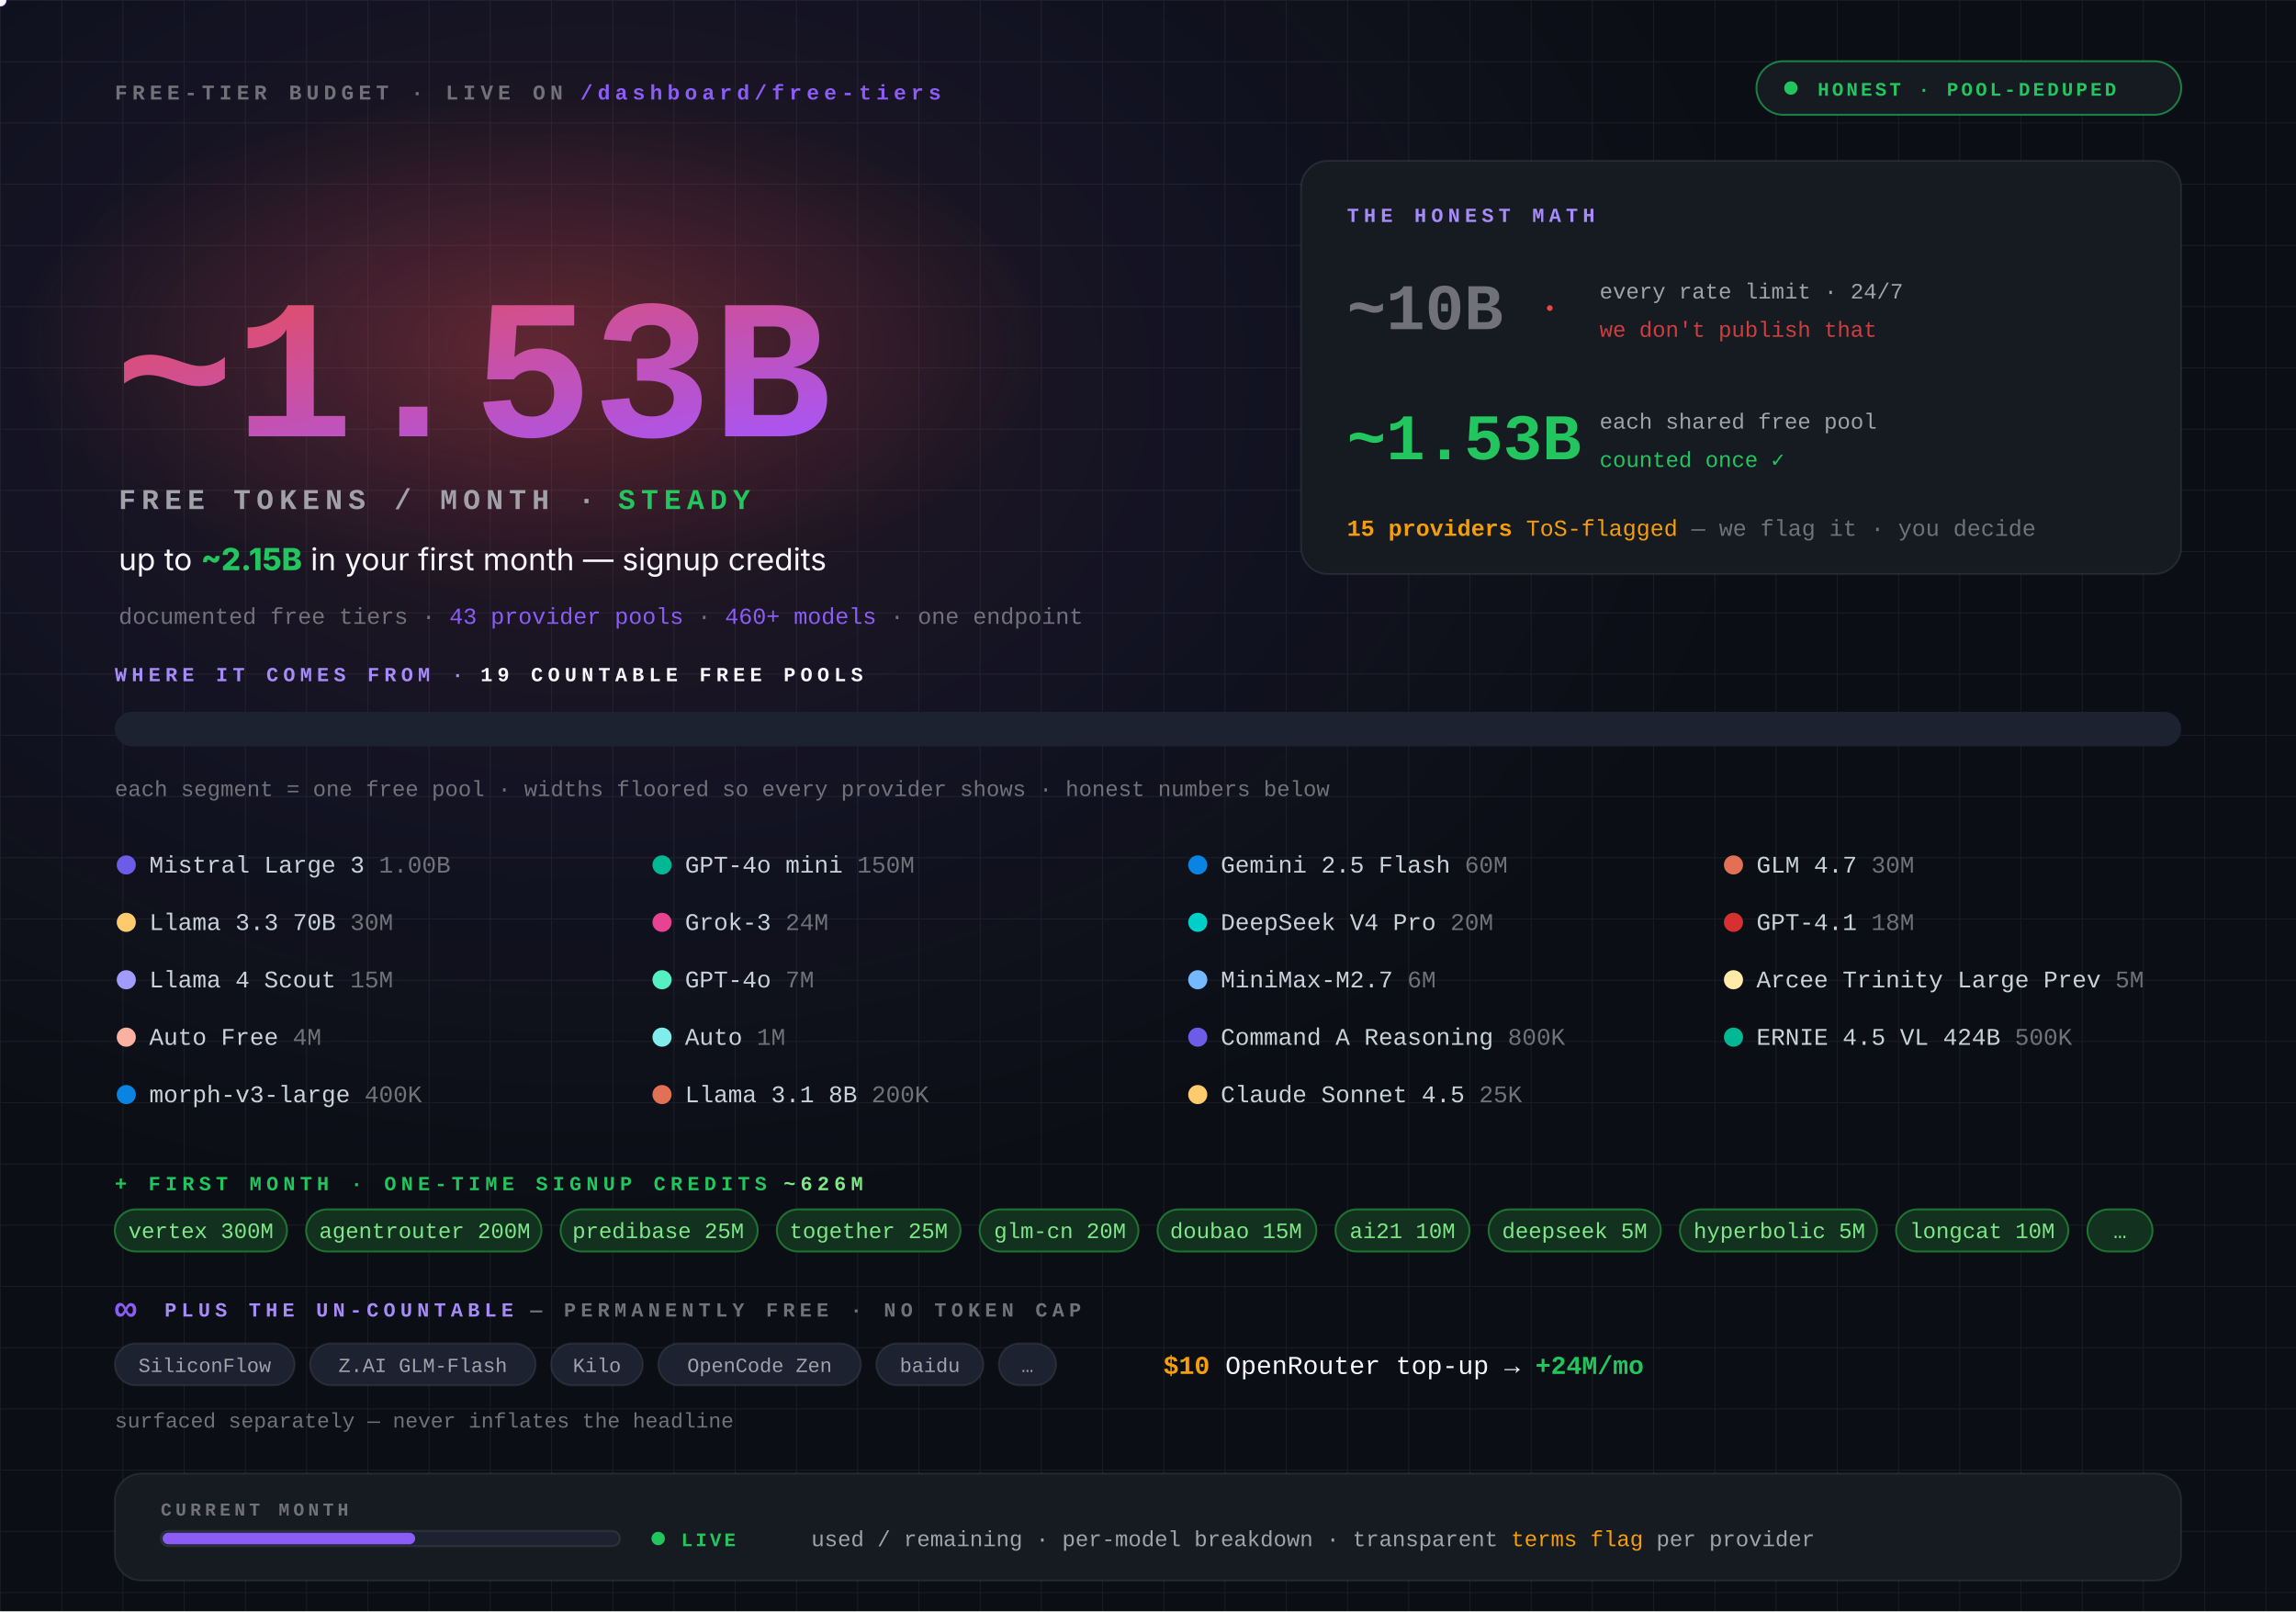
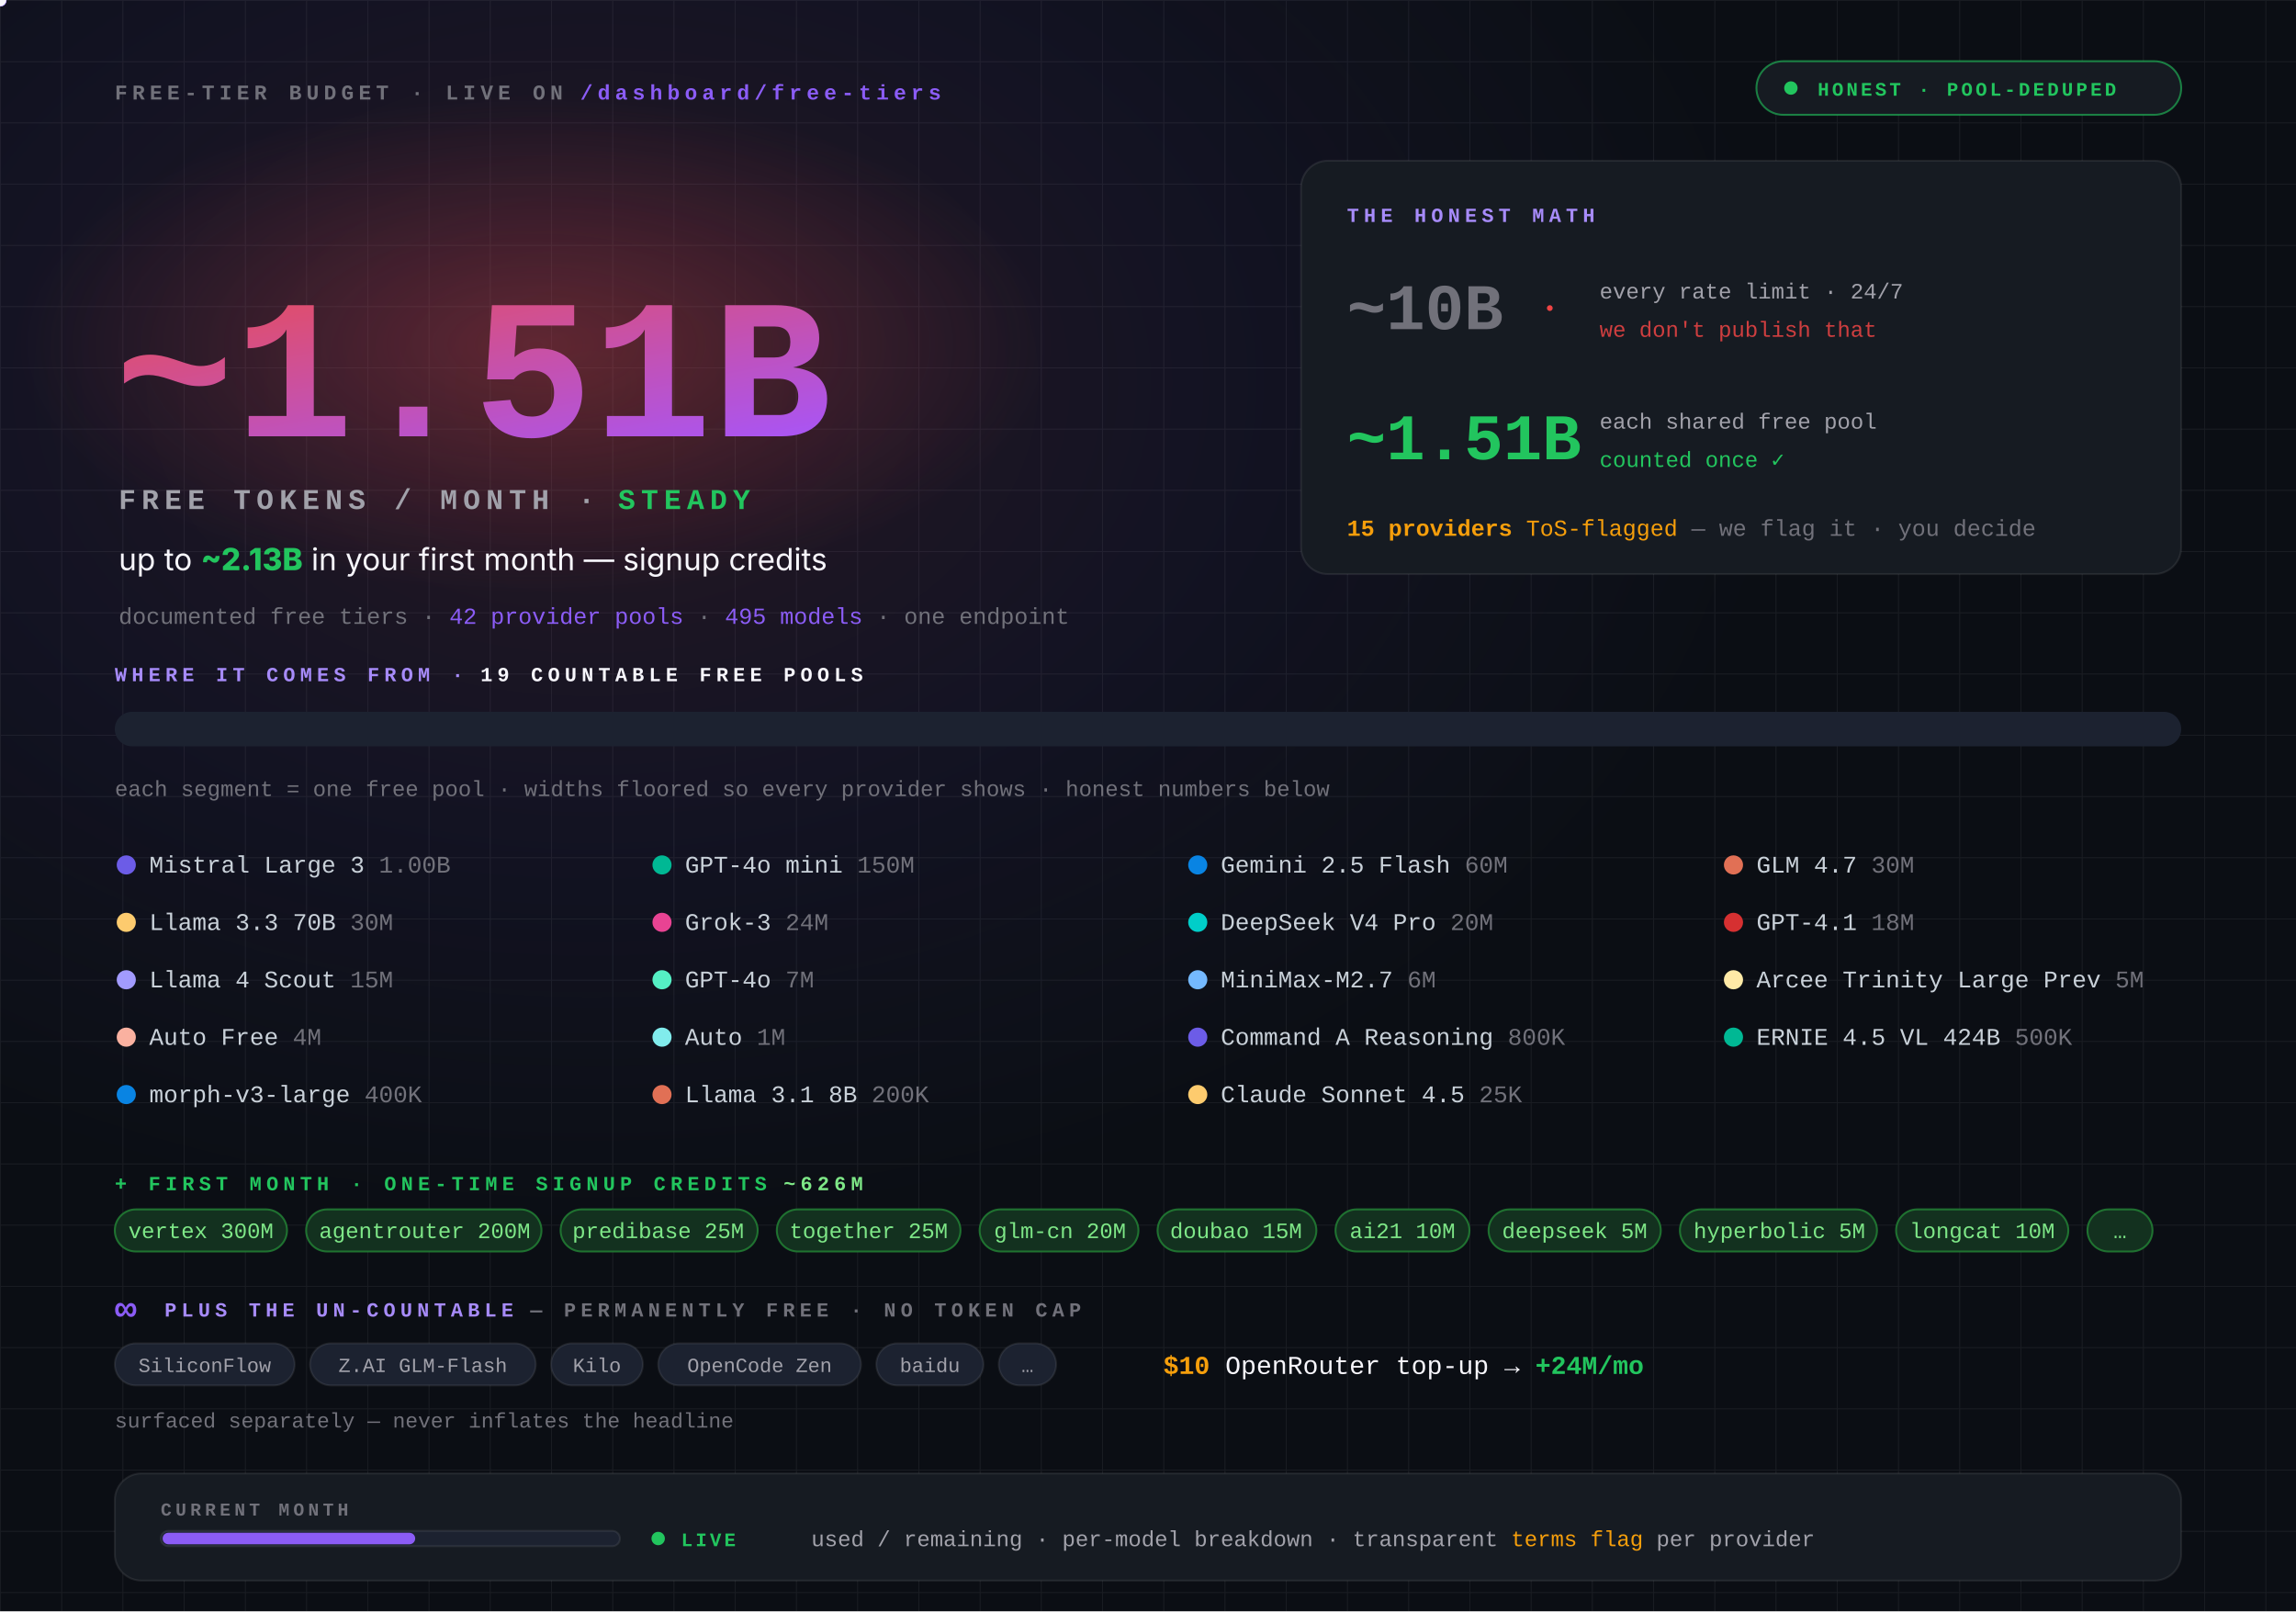
- <svg xmlns="http://www.w3.org/2000/svg" viewBox="0 0 1200 842" role="img" aria-label="OmniRoute free-tier budget: about 1.53 billion free tokens per month steady, up to about 2.15 billion in your first month with signup credits, aggregated from the documented free tiers of 43 provider pools and 460+ models behind one endpoint, live on /dashboard/free-tiers. Honest pool-deduped math: each shared free pool is counted once — counting every rate limit 24/7 would read about 10B, which we don't publish; 15 providers carry a ToS flag so you decide. Budget bar of the 19 countable free pools with per-model breakdown: Mistral Large 3 1B, GPT-4o mini 150M, Gemini 2.5 Flash 60M, GLM 4.7 30M, Llama 3.3 70B 30M, Grok-3 24M, DeepSeek V4 Pro 20M, GPT-4.1 18M, Llama 4 Scout 15M, GPT-4o 7M, MiniMax-M2.7 6M, Arcee Trinity 5M, and more. First month adds one-time signup credits of about 626M (vertex 300M, agentrouter 200M, predibase 25M, together 25M, glm-cn 20M, doubao 15M, ai21 10M, longcat 10M, deepseek 5M, hyperbolic 5M, nscale 5M). Plus the un-countable: permanently-free no-token-cap providers (SiliconFlow, Z.AI GLM-Flash, Kilo, OpenCode Zen, baidu and more) and a $10 OpenRouter top-up unlocking +24M per month, surfaced separately so they never inflate the headline. Live used/remaining and per-model breakdown on the dashboard.">
+ <svg xmlns="http://www.w3.org/2000/svg" viewBox="0 0 1200 842" role="img" aria-label="OmniRoute free-tier budget: about 1.51 billion free tokens per month steady, up to about 2.13 billion in your first month with signup credits, aggregated from the documented free tiers of 42 provider pools and 495 models behind one endpoint, live on /dashboard/free-tiers. Honest pool-deduped math: each shared free pool is counted once — counting every rate limit 24/7 would read about 10B, which we don't publish; 15 providers carry a ToS flag so you decide. Budget bar of the 19 countable free pools with per-model breakdown: Mistral Large 3 1B, GPT-4o mini 150M, Gemini 2.5 Flash 60M, GLM 4.7 30M, Llama 3.3 70B 30M, Grok-3 24M, DeepSeek V4 Pro 20M, GPT-4.1 18M, Llama 4 Scout 15M, GPT-4o 7M, MiniMax-M2.7 6M, Arcee Trinity 5M, and more. First month adds one-time signup credits of about 626M (vertex 300M, agentrouter 200M, predibase 25M, together 25M, glm-cn 20M, doubao 15M, ai21 10M, longcat 10M, deepseek 5M, hyperbolic 5M, nscale 5M). Plus the un-countable: permanently-free no-token-cap providers (SiliconFlow, Z.AI GLM-Flash, Kilo, OpenCode Zen, baidu and more) and a $10 OpenRouter top-up unlocking +24M per month, surfaced separately so they never inflate the headline. Live used/remaining and per-model breakdown on the dashboard.">
  <defs>
    <pattern id="gridPaperF" width="32" height="32" patternUnits="userSpaceOnUse">
      <path d="M 32 0 L 0 0 0 32" fill="none" stroke="#ffffff" stroke-opacity="0.06" stroke-width="1" />
    </pattern>
    <radialGradient id="bgGlowF" cx="26%" cy="24%" r="52%">
      <stop offset="0%" stop-color="#e54d5e" stop-opacity="0.14" />
      <stop offset="55%" stop-color="#8b5cf6" stop-opacity="0.06" />
      <stop offset="100%" stop-color="#6366f1" stop-opacity="0" />
    </radialGradient>
    <linearGradient id="gradBrandF" x1="0" y1="0" x2="1" y2="1">
      <stop offset="0%" stop-color="#e54d5e" />
      <stop offset="100%" stop-color="#a855f7" />
    </linearGradient>
    <radialGradient id="heroGlowF" cx="50%" cy="50%" r="50%">
      <stop offset="0%" stop-color="#e54d5e" stop-opacity="0.30" />
      <stop offset="100%" stop-color="#e54d5e" stop-opacity="0" />
    </radialGradient>
    <path id="pTk1F" d="M 44,84 C 150,112 190,146 302,168" />
    <path id="pTk2F" d="M 30,310 C 136,290 176,240 296,206" />
    <path id="pTk3F" d="M 96,436 C 186,392 208,308 314,230" />
    <clipPath id="barShapeF">
      <rect x="60" y="372" width="1080" height="18" rx="9" />
    </clipPath>
    <clipPath id="barRevF">
      <rect x="60" y="372" width="0" height="18">
        <animate attributeName="width" values="1080;0;1080;1080" keyTimes="0;0.02;0.24;1" dur="10s" repeatCount="indefinite" />
      </rect>
    </clipPath>
  </defs>
  <rect width="1200" height="842" fill="#0b0e14" />
  <rect width="1200" height="842" fill="url(#gridPaperF)" />
  <rect width="1200" height="842" fill="url(#bgGlowF)" />
  <text x="60" y="52" font-family="Consolas, 'Courier New', monospace" font-size="11" letter-spacing="2.5" font-weight="700" fill="#71717a">FREE-TIER BUDGET · LIVE ON <tspan fill="#8b5cf6">/dashboard/free-tiers</tspan>
  </text>
  <g transform="translate(918, 32)">
    <rect width="222" height="28" rx="14" fill="#161b22" stroke="#22c55e" stroke-width="1" stroke-opacity="0.6" />
    <circle cx="18" cy="14" r="3.5" fill="#22c55e">
      <animate attributeName="opacity" values="1;0.35;1" dur="1.6s" repeatCount="indefinite" />
    </circle>
    <text x="32" y="18" font-family="Consolas, 'Courier New', monospace" font-size="10" letter-spacing="1.5" font-weight="700" fill="#22c55e">HONEST · POOL-DEDUPED</text>
  </g>
  <ellipse cx="280" cy="180" rx="270" ry="130" fill="url(#heroGlowF)">
    <animate attributeName="rx" values="250;290;250" dur="4s" repeatCount="indefinite" />
  </ellipse>
  <g fill="#a78bfa">
    <circle r="3.4">
      <animateMotion dur="2.4s" repeatCount="indefinite" begin="0s">
        <mpath href="#pTk1F" />
      </animateMotion>
      <animate attributeName="opacity" values="0;1;1;0" dur="2.4s" begin="0s" repeatCount="indefinite" />
    </circle>
    <circle r="3.4">
      <animateMotion dur="2.4s" repeatCount="indefinite" begin="0.8s">
        <mpath href="#pTk2F" />
      </animateMotion>
      <animate attributeName="opacity" values="0;1;1;0" dur="2.4s" begin="0.8s" repeatCount="indefinite" />
    </circle>
    <circle r="3.4">
      <animateMotion dur="2.4s" repeatCount="indefinite" begin="1.6s">
        <mpath href="#pTk3F" />
      </animateMotion>
      <animate attributeName="opacity" values="0;1;1;0" dur="2.4s" begin="1.6s" repeatCount="indefinite" />
    </circle>
  </g>
-   <text x="60" y="228" font-family="Consolas, 'Courier New', monospace" font-size="104" font-weight="800" fill="url(#gradBrandF)">~1.53B</text>
+   <text x="60" y="228" font-family="Consolas, 'Courier New', monospace" font-size="104" font-weight="800" fill="url(#gradBrandF)">~1.51B</text>
  <text x="62" y="266" font-family="Consolas, 'Courier New', monospace" font-size="15" letter-spacing="3" font-weight="700" fill="#a1a1aa">FREE TOKENS / MONTH · <tspan fill="#22c55e">STEADY</tspan>
  </text>
-   <text x="62" y="298" font-family="Inter, 'Segoe UI', Arial, Helvetica, system-ui, sans-serif" font-size="16" fill="#F7F6FC">up to <tspan font-weight="800" fill="#22c55e">~2.15B</tspan> in your first month — signup credits</text>
-   <text x="62" y="326" font-family="Consolas, 'Courier New', monospace" font-size="12" fill="#71717a">documented free tiers · <tspan fill="#8b5cf6">43 provider pools</tspan> · <tspan fill="#8b5cf6">460+ models</tspan> · one endpoint</text>
+   <text x="62" y="298" font-family="Inter, 'Segoe UI', Arial, Helvetica, system-ui, sans-serif" font-size="16" fill="#F7F6FC">up to <tspan font-weight="800" fill="#22c55e">~2.13B</tspan> in your first month — signup credits</text>
+   <text x="62" y="326" font-family="Consolas, 'Courier New', monospace" font-size="12" fill="#71717a">documented free tiers · <tspan fill="#8b5cf6">42 provider pools</tspan> · <tspan fill="#8b5cf6">495 models</tspan> · one endpoint</text>
  <rect x="680" y="84" width="460" height="216" rx="14" fill="#161b22" stroke="#ffffff" stroke-opacity="0.08" stroke-width="1" />
  <text x="704" y="116" font-family="Consolas, 'Courier New', monospace" font-size="10.5" letter-spacing="2.5" font-weight="700" fill="#a78bfa">THE HONEST MATH</text>
  <text x="704" y="172" font-family="Consolas, 'Courier New', monospace" font-size="34" font-weight="800" fill="#71717a">~10B</text>
  <line x1="698" y1="161" x2="810" y2="161" stroke="#ef4444" stroke-width="3" stroke-linecap="round" stroke-dasharray="112" stroke-dashoffset="112">
    <animate attributeName="stroke-dashoffset" values="0;112;0;0" keyTimes="0;0.10;0.18;1" dur="10s" repeatCount="indefinite" />
  </line>
  <text x="836" y="156" font-family="Consolas, 'Courier New', monospace" font-size="11.5" fill="#a1a1aa">every rate limit · 24/7</text>
  <text x="836" y="176" font-family="Consolas, 'Courier New', monospace" font-size="11.5" fill="#ef4444" opacity="0.85">we don't publish that</text>
-   <text x="704" y="240" font-family="Consolas, 'Courier New', monospace" font-size="34" font-weight="800" fill="#22c55e">~1.53B</text>
+   <text x="704" y="240" font-family="Consolas, 'Courier New', monospace" font-size="34" font-weight="800" fill="#22c55e">~1.51B</text>
  <text x="836" y="224" font-family="Consolas, 'Courier New', monospace" font-size="11.5" fill="#a1a1aa">each shared free pool</text>
  <text x="836" y="244" font-family="Consolas, 'Courier New', monospace" font-size="11.5" fill="#22c55e">counted once ✓</text>
  <text x="704" y="280" font-family="Consolas, 'Courier New', monospace" font-size="12" fill="#f59e0b">
    <tspan font-weight="800">15 providers</tspan> ToS-flagged <tspan fill="#71717a">— we flag it · you decide</tspan>
  </text>
  <text x="60" y="356" font-family="Consolas, 'Courier New', monospace" font-size="10.5" letter-spacing="2.5" font-weight="700" fill="#a78bfa">WHERE IT COMES FROM · <tspan fill="#F7F6FC">19 COUNTABLE FREE POOLS</tspan>
  </text>
  <g clip-path="url(#barShapeF)">
    <rect x="60" y="372" width="1080" height="18" fill="#1c2230" />
    <g clip-path="url(#barRevF)">
      <rect x="60.0" y="372" width="662.3" height="18" fill="#6c5ce7" />
      <rect x="723.3" y="372" width="106.7" height="18" fill="#00b894" />
      <rect x="831.0" y="372" width="47.9" height="18" fill="#0984e3" />
      <rect x="879.9" y="372" width="28.3" height="18" fill="#e17055" />
      <rect x="909.2" y="372" width="28.3" height="18" fill="#fdcb6e" />
      <rect x="938.5" y="372" width="24.4" height="18" fill="#e84393" />
      <rect x="963.9" y="372" width="21.8" height="18" fill="#00cec9" />
      <rect x="986.7" y="372" width="20.5" height="18" fill="#d63031" />
      <rect x="1008.2" y="372" width="18.5" height="18" fill="#a29bfe" />
      <rect x="1027.7" y="372" width="13.3" height="18" fill="#55efc4" />
      <rect x="1042.0" y="372" width="12.6" height="18" fill="#74b9ff" />
      <rect x="1055.6" y="372" width="12.0" height="18" fill="#ffeaa7" />
      <rect x="1068.6" y="372" width="11.3" height="18" fill="#fab1a0" />
      <rect x="1080.9" y="372" width="9.4" height="18" fill="#81ecec" />
      <rect x="1091.3" y="372" width="9.2" height="18" fill="#6c5ce7" />
      <rect x="1101.5" y="372" width="9.0" height="18" fill="#00b894" />
      <rect x="1111.5" y="372" width="9.0" height="18" fill="#0984e3" />
      <rect x="1121.5" y="372" width="8.8" height="18" fill="#e17055" />
      <rect x="1131.3" y="372" width="8.7" height="18" fill="#fdcb6e" />
    </g>
  </g>
  <circle r="3.2" fill="#F7F6FC">
    <animateMotion path="M 60,381 L 1140,381" keyPoints="0;0;1;1" keyTimes="0;0.02;0.24;1" calcMode="linear" dur="10s" repeatCount="indefinite" />
    <animate attributeName="opacity" values="0;1;1;0;0" keyTimes="0;0.02;0.23;0.26;1" dur="10s" repeatCount="indefinite" />
  </circle>
  <text x="60" y="416" font-family="Consolas, 'Courier New', monospace" font-size="11.5" fill="#71717a">each segment = one free pool · widths floored so every provider shows · honest numbers below</text>
  <g font-family="Consolas, 'Courier New', monospace" font-size="12.5">
    <circle cx="66" cy="452" r="5" fill="#6c5ce7" />
    <text x="78" y="456" fill="#c9d1d9">Mistral Large 3 <tspan fill="#71717a">1.00B</tspan>
    </text>
    <circle cx="346" cy="452" r="5" fill="#00b894" />
    <text x="358" y="456" fill="#c9d1d9">GPT-4o mini <tspan fill="#71717a">150M</tspan>
    </text>
    <circle cx="626" cy="452" r="5" fill="#0984e3" />
    <text x="638" y="456" fill="#c9d1d9">Gemini 2.5 Flash <tspan fill="#71717a">60M</tspan>
    </text>
    <circle cx="906" cy="452" r="5" fill="#e17055" />
    <text x="918" y="456" fill="#c9d1d9">GLM 4.7 <tspan fill="#71717a">30M</tspan>
    </text>
    <circle cx="66" cy="482" r="5" fill="#fdcb6e" />
    <text x="78" y="486" fill="#c9d1d9">Llama 3.3 70B <tspan fill="#71717a">30M</tspan>
    </text>
    <circle cx="346" cy="482" r="5" fill="#e84393" />
    <text x="358" y="486" fill="#c9d1d9">Grok-3 <tspan fill="#71717a">24M</tspan>
    </text>
    <circle cx="626" cy="482" r="5" fill="#00cec9" />
    <text x="638" y="486" fill="#c9d1d9">DeepSeek V4 Pro <tspan fill="#71717a">20M</tspan>
    </text>
    <circle cx="906" cy="482" r="5" fill="#d63031" />
    <text x="918" y="486" fill="#c9d1d9">GPT-4.1 <tspan fill="#71717a">18M</tspan>
    </text>
    <circle cx="66" cy="512" r="5" fill="#a29bfe" />
    <text x="78" y="516" fill="#c9d1d9">Llama 4 Scout <tspan fill="#71717a">15M</tspan>
    </text>
    <circle cx="346" cy="512" r="5" fill="#55efc4" />
    <text x="358" y="516" fill="#c9d1d9">GPT-4o <tspan fill="#71717a">7M</tspan>
    </text>
    <circle cx="626" cy="512" r="5" fill="#74b9ff" />
    <text x="638" y="516" fill="#c9d1d9">MiniMax-M2.7 <tspan fill="#71717a">6M</tspan>
    </text>
    <circle cx="906" cy="512" r="5" fill="#ffeaa7" />
    <text x="918" y="516" fill="#c9d1d9">Arcee Trinity Large Prev <tspan fill="#71717a">5M</tspan>
    </text>
    <circle cx="66" cy="542" r="5" fill="#fab1a0" />
    <text x="78" y="546" fill="#c9d1d9">Auto Free <tspan fill="#71717a">4M</tspan>
    </text>
    <circle cx="346" cy="542" r="5" fill="#81ecec" />
    <text x="358" y="546" fill="#c9d1d9">Auto <tspan fill="#71717a">1M</tspan>
    </text>
    <circle cx="626" cy="542" r="5" fill="#6c5ce7" />
    <text x="638" y="546" fill="#c9d1d9">Command A Reasoning <tspan fill="#71717a">800K</tspan>
    </text>
    <circle cx="906" cy="542" r="5" fill="#00b894" />
    <text x="918" y="546" fill="#c9d1d9">ERNIE 4.5 VL 424B <tspan fill="#71717a">500K</tspan>
    </text>
    <circle cx="66" cy="572" r="5" fill="#0984e3" />
    <text x="78" y="576" fill="#c9d1d9">morph-v3-large <tspan fill="#71717a">400K</tspan>
    </text>
    <circle cx="346" cy="572" r="5" fill="#e17055" />
    <text x="358" y="576" fill="#c9d1d9">Llama 3.1 8B <tspan fill="#71717a">200K</tspan>
    </text>
    <circle cx="626" cy="572" r="5" fill="#fdcb6e" />
    <text x="638" y="576" fill="#c9d1d9">Claude Sonnet 4.5 <tspan fill="#71717a">25K</tspan>
    </text>
  </g>
  <text x="60" y="622" font-family="Consolas, 'Courier New', monospace" font-size="10.5" letter-spacing="2.5" font-weight="700" fill="#22c55e">+ FIRST MONTH · ONE-TIME SIGNUP CREDITS <tspan fill="#7ee787">~626M</tspan>
  </text>
  <g font-family="Consolas, 'Courier New', monospace">
    <rect x="60" y="632" width="90" height="22" rx="11" fill="#13311f" stroke="#238636" stroke-opacity="0.8" />
    <text x="105" y="647" font-size="11.5" fill="#7ee787" text-anchor="middle">vertex 300M</text>
    <rect x="160" y="632" width="123" height="22" rx="11" fill="#13311f" stroke="#238636" stroke-opacity="0.8" />
    <text x="222" y="647" font-size="11.5" fill="#7ee787" text-anchor="middle">agentrouter 200M</text>
    <rect x="293" y="632" width="103" height="22" rx="11" fill="#13311f" stroke="#238636" stroke-opacity="0.8" />
    <text x="344" y="647" font-size="11.5" fill="#7ee787" text-anchor="middle">predibase 25M</text>
    <rect x="406" y="632" width="96" height="22" rx="11" fill="#13311f" stroke="#238636" stroke-opacity="0.8" />
    <text x="454" y="647" font-size="11.5" fill="#7ee787" text-anchor="middle">together 25M</text>
    <rect x="512" y="632" width="83" height="22" rx="11" fill="#13311f" stroke="#238636" stroke-opacity="0.8" />
    <text x="554" y="647" font-size="11.5" fill="#7ee787" text-anchor="middle">glm-cn 20M</text>
    <rect x="605" y="632" width="83" height="22" rx="11" fill="#13311f" stroke="#238636" stroke-opacity="0.8" />
    <text x="646" y="647" font-size="11.5" fill="#7ee787" text-anchor="middle">doubao 15M</text>
    <rect x="698" y="632" width="70" height="22" rx="11" fill="#13311f" stroke="#238636" stroke-opacity="0.8" />
    <text x="733" y="647" font-size="11.5" fill="#7ee787" text-anchor="middle">ai21 10M</text>
    <rect x="778" y="632" width="90" height="22" rx="11" fill="#13311f" stroke="#238636" stroke-opacity="0.8" />
    <text x="823" y="647" font-size="11.5" fill="#7ee787" text-anchor="middle">deepseek 5M</text>
    <rect x="878" y="632" width="103" height="22" rx="11" fill="#13311f" stroke="#238636" stroke-opacity="0.8" />
    <text x="930" y="647" font-size="11.5" fill="#7ee787" text-anchor="middle">hyperbolic 5M</text>
    <rect x="991" y="632" width="90" height="22" rx="11" fill="#13311f" stroke="#238636" stroke-opacity="0.8" />
    <text x="1036" y="647" font-size="11.5" fill="#7ee787" text-anchor="middle">longcat 10M</text>
    <rect x="1091" y="632" width="34" height="22" rx="11" fill="#13311f" stroke="#238636" stroke-opacity="0.8" />
    <text x="1108" y="647" font-size="11.5" fill="#7ee787" text-anchor="middle">…</text>
  </g>
  <text x="60" y="690" font-family="Consolas, 'Courier New', monospace" font-size="19" font-weight="800" fill="#8b5cf6">∞<animate attributeName="opacity" values="1;0.55;1" dur="4s" repeatCount="indefinite" />
  </text>
  <text x="86" y="688" font-family="Consolas, 'Courier New', monospace" font-size="10.5" letter-spacing="2.5" font-weight="700" fill="#a78bfa">PLUS THE UN-COUNTABLE <tspan fill="#71717a">— PERMANENTLY FREE · NO TOKEN CAP</tspan>
  </text>
  <g font-family="Consolas, 'Courier New', monospace" font-size="10.5" fill="#a1a1aa">
    <rect x="60" y="702" width="94" height="22" rx="11" fill="#1c2230" stroke="#ffffff" stroke-opacity="0.08" />
    <text x="107" y="717" text-anchor="middle">SiliconFlow</text>
    <rect x="162" y="702" width="118" height="22" rx="11" fill="#1c2230" stroke="#ffffff" stroke-opacity="0.08" />
    <text x="221" y="717" text-anchor="middle">Z.AI GLM-Flash</text>
    <rect x="288" y="702" width="48" height="22" rx="11" fill="#1c2230" stroke="#ffffff" stroke-opacity="0.08" />
    <text x="312" y="717" text-anchor="middle">Kilo</text>
    <rect x="344" y="702" width="106" height="22" rx="11" fill="#1c2230" stroke="#ffffff" stroke-opacity="0.08" />
    <text x="397" y="717" text-anchor="middle">OpenCode Zen</text>
    <rect x="458" y="702" width="56" height="22" rx="11" fill="#1c2230" stroke="#ffffff" stroke-opacity="0.08" />
    <text x="486" y="717" text-anchor="middle">baidu</text>
    <rect x="522" y="702" width="30" height="22" rx="11" fill="#1c2230" stroke="#ffffff" stroke-opacity="0.08" />
    <text x="537" y="717" text-anchor="middle">…</text>
  </g>
  <text x="608" y="718" font-family="Consolas, 'Courier New', monospace" font-size="13.5" fill="#F7F6FC">
    <tspan fill="#f59e0b" font-weight="700">$10</tspan> OpenRouter top-up → <tspan fill="#22c55e" font-weight="700">+24M/mo</tspan>
  </text>
  <text x="60" y="746" font-family="Consolas, 'Courier New', monospace" font-size="11" fill="#71717a">surfaced separately — never inflates the headline</text>
  <rect x="60" y="770" width="1080" height="56" rx="14" fill="#161b22" stroke="#ffffff" stroke-opacity="0.08" stroke-width="1" />
  <text x="84" y="792" font-family="Consolas, 'Courier New', monospace" font-size="9.5" letter-spacing="2" font-weight="700" fill="#71717a">CURRENT MONTH</text>
  <rect x="84" y="800" width="240" height="8" rx="4" fill="#1c2230" stroke="#ffffff" stroke-opacity="0.08" stroke-width="1" />
  <rect x="85" y="801" width="132" height="6" rx="3" fill="#8b5cf6" />
  <circle r="2.6" fill="#F7F6FC">
    <animateMotion path="M 85,804 L 217,804" dur="3s" repeatCount="indefinite" />
    <animate attributeName="opacity" values="0;1;1;0" dur="3s" repeatCount="indefinite" />
  </circle>
  <circle cx="344" cy="804" r="3.5" fill="#22c55e">
    <animate attributeName="opacity" values="1;0.3;1" dur="1.2s" repeatCount="indefinite" />
  </circle>
  <text x="356" y="808" font-family="Consolas, 'Courier New', monospace" font-size="10" letter-spacing="1.5" font-weight="700" fill="#22c55e">LIVE</text>
  <text x="424" y="808" font-family="Consolas, 'Courier New', monospace" font-size="11.5" fill="#a1a1aa">used / remaining · per-model breakdown · transparent <tspan fill="#f59e0b">terms flag</tspan> per provider</text>
</svg>
